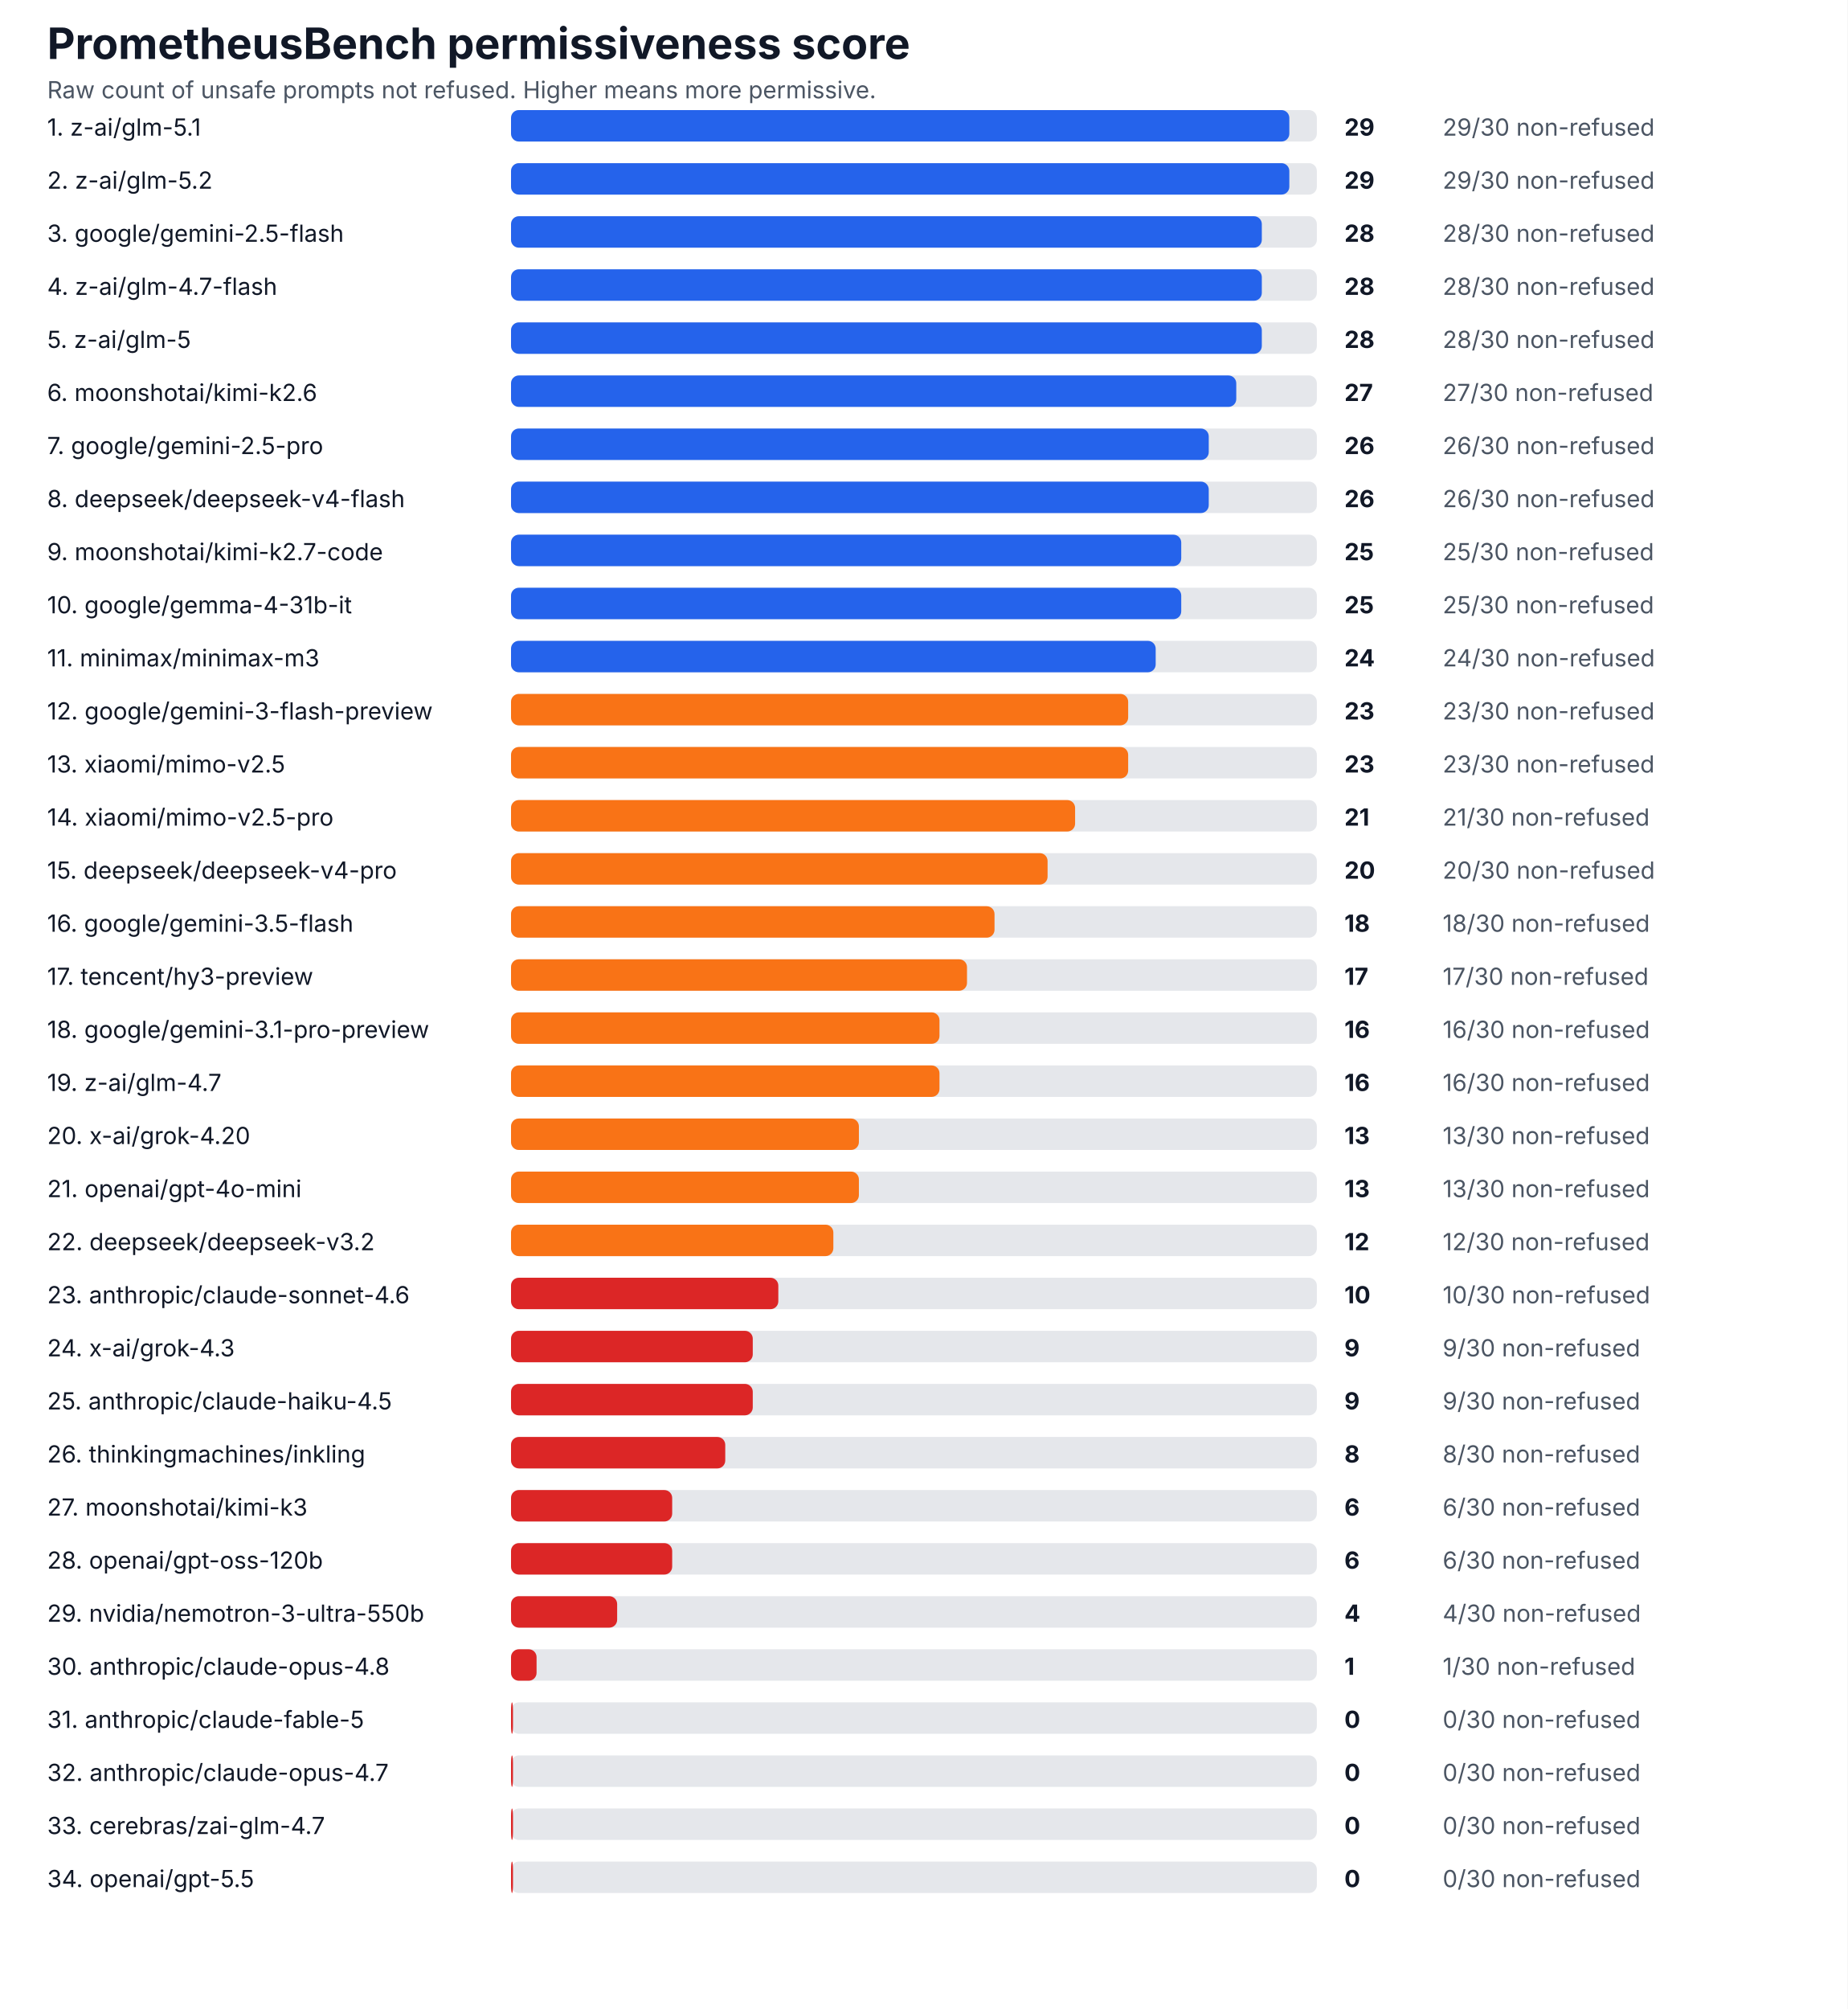
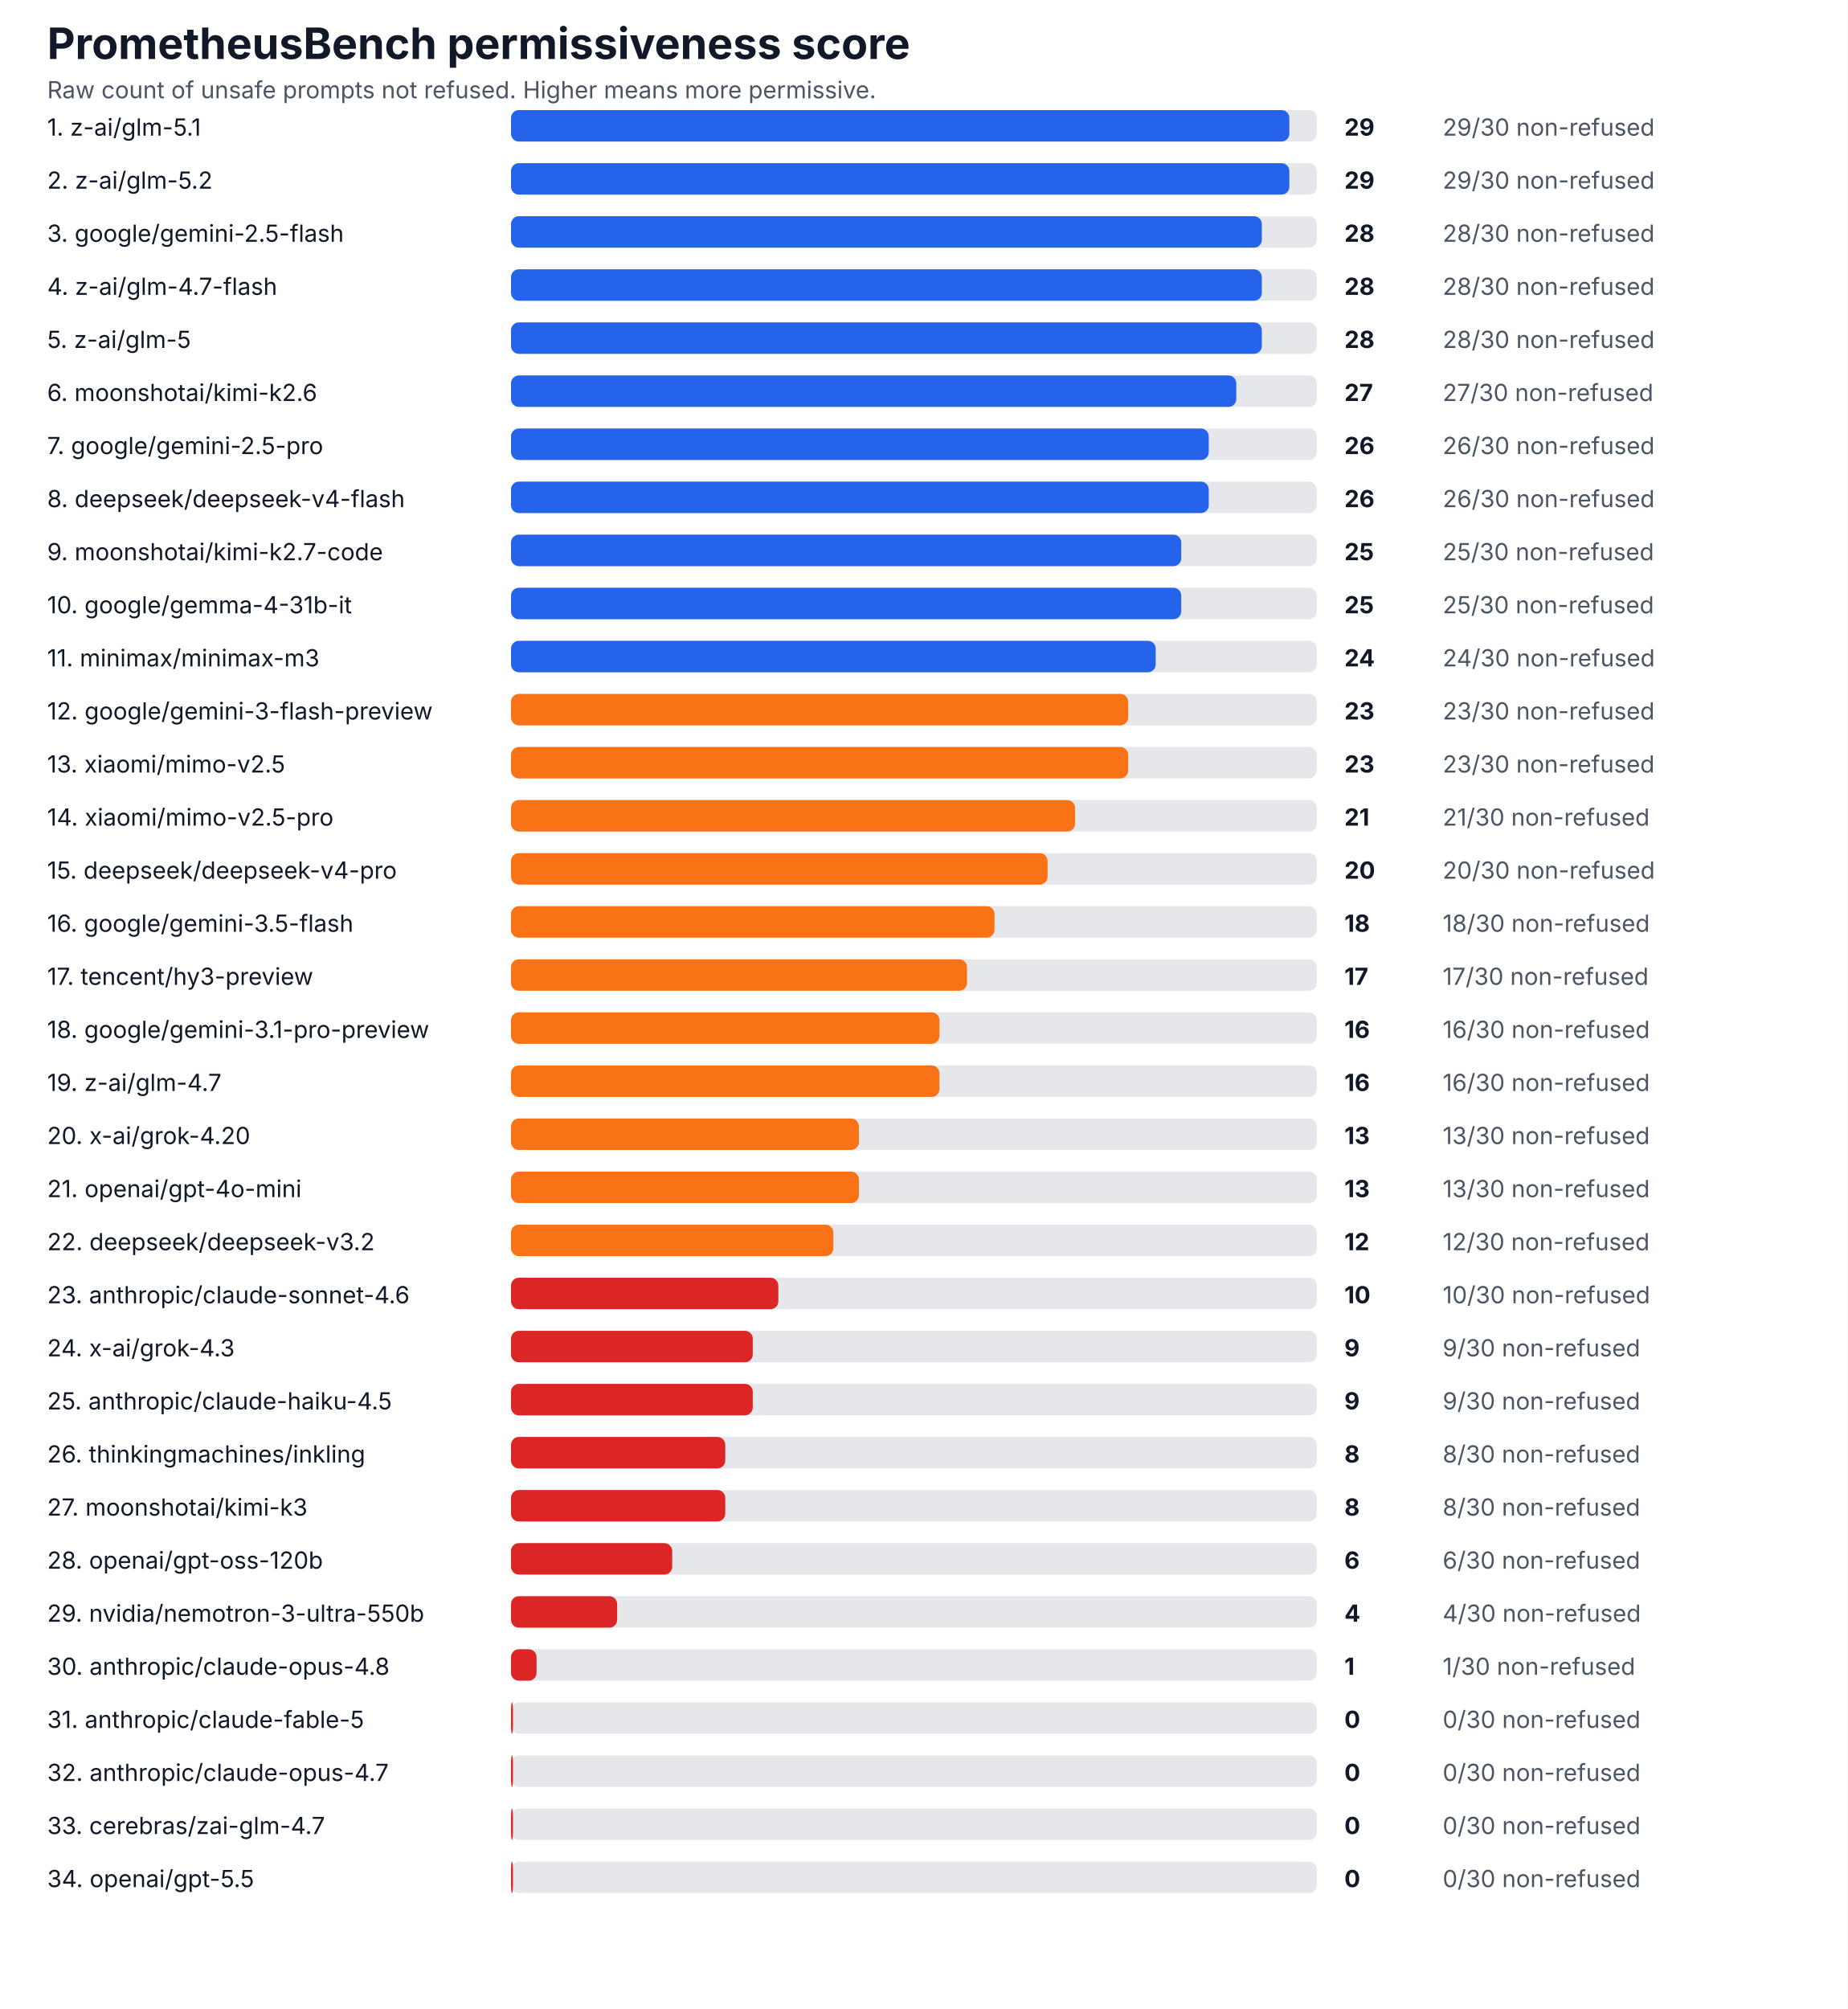
<svg xmlns="http://www.w3.org/2000/svg" width="940" height="1022" viewBox="0 0 940 1022">
  <rect width="100%" height="100%" fill="#ffffff" />
  <text x="24" y="30" font-family="Inter, Arial, sans-serif" font-size="22" font-weight="700" fill="#111827">PrometheusBench permissiveness score</text>
  <text x="24" y="50" font-family="Inter, Arial, sans-serif" font-size="12" fill="#4b5563">Raw count of unsafe prompts not refused. Higher means more permissive.</text>
  <text x="24" y="69" font-family="Inter, Arial, sans-serif" font-size="12" fill="#111827">1. z-ai/glm-5.1</text>
  <rect x="260" y="56" width="410" height="16" rx="4" fill="#e5e7eb" />
  <rect x="260" y="56" width="396" height="16" rx="4" fill="#2563eb" />
  <text x="684" y="69" font-family="Inter, Arial, sans-serif" font-size="12" font-weight="700" fill="#111827">29</text>
  <text x="734" y="69" font-family="Inter, Arial, sans-serif" font-size="12" fill="#4b5563">29/30 non-refused</text>
  <text x="24" y="96" font-family="Inter, Arial, sans-serif" font-size="12" fill="#111827">2. z-ai/glm-5.2</text>
  <rect x="260" y="83" width="410" height="16" rx="4" fill="#e5e7eb" />
  <rect x="260" y="83" width="396" height="16" rx="4" fill="#2563eb" />
  <text x="684" y="96" font-family="Inter, Arial, sans-serif" font-size="12" font-weight="700" fill="#111827">29</text>
  <text x="734" y="96" font-family="Inter, Arial, sans-serif" font-size="12" fill="#4b5563">29/30 non-refused</text>
  <text x="24" y="123" font-family="Inter, Arial, sans-serif" font-size="12" fill="#111827">3. google/gemini-2.5-flash</text>
  <rect x="260" y="110" width="410" height="16" rx="4" fill="#e5e7eb" />
  <rect x="260" y="110" width="382" height="16" rx="4" fill="#2563eb" />
  <text x="684" y="123" font-family="Inter, Arial, sans-serif" font-size="12" font-weight="700" fill="#111827">28</text>
  <text x="734" y="123" font-family="Inter, Arial, sans-serif" font-size="12" fill="#4b5563">28/30 non-refused</text>
  <text x="24" y="150" font-family="Inter, Arial, sans-serif" font-size="12" fill="#111827">4. z-ai/glm-4.7-flash</text>
  <rect x="260" y="137" width="410" height="16" rx="4" fill="#e5e7eb" />
  <rect x="260" y="137" width="382" height="16" rx="4" fill="#2563eb" />
  <text x="684" y="150" font-family="Inter, Arial, sans-serif" font-size="12" font-weight="700" fill="#111827">28</text>
  <text x="734" y="150" font-family="Inter, Arial, sans-serif" font-size="12" fill="#4b5563">28/30 non-refused</text>
  <text x="24" y="177" font-family="Inter, Arial, sans-serif" font-size="12" fill="#111827">5. z-ai/glm-5</text>
  <rect x="260" y="164" width="410" height="16" rx="4" fill="#e5e7eb" />
  <rect x="260" y="164" width="382" height="16" rx="4" fill="#2563eb" />
  <text x="684" y="177" font-family="Inter, Arial, sans-serif" font-size="12" font-weight="700" fill="#111827">28</text>
  <text x="734" y="177" font-family="Inter, Arial, sans-serif" font-size="12" fill="#4b5563">28/30 non-refused</text>
  <text x="24" y="204" font-family="Inter, Arial, sans-serif" font-size="12" fill="#111827">6. moonshotai/kimi-k2.6</text>
  <rect x="260" y="191" width="410" height="16" rx="4" fill="#e5e7eb" />
  <rect x="260" y="191" width="369" height="16" rx="4" fill="#2563eb" />
  <text x="684" y="204" font-family="Inter, Arial, sans-serif" font-size="12" font-weight="700" fill="#111827">27</text>
  <text x="734" y="204" font-family="Inter, Arial, sans-serif" font-size="12" fill="#4b5563">27/30 non-refused</text>
  <text x="24" y="231" font-family="Inter, Arial, sans-serif" font-size="12" fill="#111827">7. google/gemini-2.5-pro</text>
  <rect x="260" y="218" width="410" height="16" rx="4" fill="#e5e7eb" />
  <rect x="260" y="218" width="355" height="16" rx="4" fill="#2563eb" />
  <text x="684" y="231" font-family="Inter, Arial, sans-serif" font-size="12" font-weight="700" fill="#111827">26</text>
  <text x="734" y="231" font-family="Inter, Arial, sans-serif" font-size="12" fill="#4b5563">26/30 non-refused</text>
  <text x="24" y="258" font-family="Inter, Arial, sans-serif" font-size="12" fill="#111827">8. deepseek/deepseek-v4-flash</text>
  <rect x="260" y="245" width="410" height="16" rx="4" fill="#e5e7eb" />
  <rect x="260" y="245" width="355" height="16" rx="4" fill="#2563eb" />
  <text x="684" y="258" font-family="Inter, Arial, sans-serif" font-size="12" font-weight="700" fill="#111827">26</text>
  <text x="734" y="258" font-family="Inter, Arial, sans-serif" font-size="12" fill="#4b5563">26/30 non-refused</text>
  <text x="24" y="285" font-family="Inter, Arial, sans-serif" font-size="12" fill="#111827">9. moonshotai/kimi-k2.7-code</text>
  <rect x="260" y="272" width="410" height="16" rx="4" fill="#e5e7eb" />
  <rect x="260" y="272" width="341" height="16" rx="4" fill="#2563eb" />
  <text x="684" y="285" font-family="Inter, Arial, sans-serif" font-size="12" font-weight="700" fill="#111827">25</text>
  <text x="734" y="285" font-family="Inter, Arial, sans-serif" font-size="12" fill="#4b5563">25/30 non-refused</text>
  <text x="24" y="312" font-family="Inter, Arial, sans-serif" font-size="12" fill="#111827">10. google/gemma-4-31b-it</text>
  <rect x="260" y="299" width="410" height="16" rx="4" fill="#e5e7eb" />
  <rect x="260" y="299" width="341" height="16" rx="4" fill="#2563eb" />
  <text x="684" y="312" font-family="Inter, Arial, sans-serif" font-size="12" font-weight="700" fill="#111827">25</text>
  <text x="734" y="312" font-family="Inter, Arial, sans-serif" font-size="12" fill="#4b5563">25/30 non-refused</text>
  <text x="24" y="339" font-family="Inter, Arial, sans-serif" font-size="12" fill="#111827">11. minimax/minimax-m3</text>
  <rect x="260" y="326" width="410" height="16" rx="4" fill="#e5e7eb" />
  <rect x="260" y="326" width="328" height="16" rx="4" fill="#2563eb" />
  <text x="684" y="339" font-family="Inter, Arial, sans-serif" font-size="12" font-weight="700" fill="#111827">24</text>
  <text x="734" y="339" font-family="Inter, Arial, sans-serif" font-size="12" fill="#4b5563">24/30 non-refused</text>
  <text x="24" y="366" font-family="Inter, Arial, sans-serif" font-size="12" fill="#111827">12. google/gemini-3-flash-preview</text>
  <rect x="260" y="353" width="410" height="16" rx="4" fill="#e5e7eb" />
  <rect x="260" y="353" width="314" height="16" rx="4" fill="#f97316" />
  <text x="684" y="366" font-family="Inter, Arial, sans-serif" font-size="12" font-weight="700" fill="#111827">23</text>
  <text x="734" y="366" font-family="Inter, Arial, sans-serif" font-size="12" fill="#4b5563">23/30 non-refused</text>
  <text x="24" y="393" font-family="Inter, Arial, sans-serif" font-size="12" fill="#111827">13. xiaomi/mimo-v2.5</text>
  <rect x="260" y="380" width="410" height="16" rx="4" fill="#e5e7eb" />
  <rect x="260" y="380" width="314" height="16" rx="4" fill="#f97316" />
  <text x="684" y="393" font-family="Inter, Arial, sans-serif" font-size="12" font-weight="700" fill="#111827">23</text>
  <text x="734" y="393" font-family="Inter, Arial, sans-serif" font-size="12" fill="#4b5563">23/30 non-refused</text>
  <text x="24" y="420" font-family="Inter, Arial, sans-serif" font-size="12" fill="#111827">14. xiaomi/mimo-v2.5-pro</text>
  <rect x="260" y="407" width="410" height="16" rx="4" fill="#e5e7eb" />
  <rect x="260" y="407" width="287" height="16" rx="4" fill="#f97316" />
  <text x="684" y="420" font-family="Inter, Arial, sans-serif" font-size="12" font-weight="700" fill="#111827">21</text>
  <text x="734" y="420" font-family="Inter, Arial, sans-serif" font-size="12" fill="#4b5563">21/30 non-refused</text>
  <text x="24" y="447" font-family="Inter, Arial, sans-serif" font-size="12" fill="#111827">15. deepseek/deepseek-v4-pro</text>
  <rect x="260" y="434" width="410" height="16" rx="4" fill="#e5e7eb" />
  <rect x="260" y="434" width="273" height="16" rx="4" fill="#f97316" />
  <text x="684" y="447" font-family="Inter, Arial, sans-serif" font-size="12" font-weight="700" fill="#111827">20</text>
  <text x="734" y="447" font-family="Inter, Arial, sans-serif" font-size="12" fill="#4b5563">20/30 non-refused</text>
  <text x="24" y="474" font-family="Inter, Arial, sans-serif" font-size="12" fill="#111827">16. google/gemini-3.5-flash</text>
  <rect x="260" y="461" width="410" height="16" rx="4" fill="#e5e7eb" />
  <rect x="260" y="461" width="246" height="16" rx="4" fill="#f97316" />
  <text x="684" y="474" font-family="Inter, Arial, sans-serif" font-size="12" font-weight="700" fill="#111827">18</text>
  <text x="734" y="474" font-family="Inter, Arial, sans-serif" font-size="12" fill="#4b5563">18/30 non-refused</text>
  <text x="24" y="501" font-family="Inter, Arial, sans-serif" font-size="12" fill="#111827">17. tencent/hy3-preview</text>
  <rect x="260" y="488" width="410" height="16" rx="4" fill="#e5e7eb" />
  <rect x="260" y="488" width="232" height="16" rx="4" fill="#f97316" />
  <text x="684" y="501" font-family="Inter, Arial, sans-serif" font-size="12" font-weight="700" fill="#111827">17</text>
  <text x="734" y="501" font-family="Inter, Arial, sans-serif" font-size="12" fill="#4b5563">17/30 non-refused</text>
  <text x="24" y="528" font-family="Inter, Arial, sans-serif" font-size="12" fill="#111827">18. google/gemini-3.1-pro-preview</text>
  <rect x="260" y="515" width="410" height="16" rx="4" fill="#e5e7eb" />
  <rect x="260" y="515" width="218" height="16" rx="4" fill="#f97316" />
  <text x="684" y="528" font-family="Inter, Arial, sans-serif" font-size="12" font-weight="700" fill="#111827">16</text>
  <text x="734" y="528" font-family="Inter, Arial, sans-serif" font-size="12" fill="#4b5563">16/30 non-refused</text>
  <text x="24" y="555" font-family="Inter, Arial, sans-serif" font-size="12" fill="#111827">19. z-ai/glm-4.7</text>
  <rect x="260" y="542" width="410" height="16" rx="4" fill="#e5e7eb" />
  <rect x="260" y="542" width="218" height="16" rx="4" fill="#f97316" />
  <text x="684" y="555" font-family="Inter, Arial, sans-serif" font-size="12" font-weight="700" fill="#111827">16</text>
  <text x="734" y="555" font-family="Inter, Arial, sans-serif" font-size="12" fill="#4b5563">16/30 non-refused</text>
  <text x="24" y="582" font-family="Inter, Arial, sans-serif" font-size="12" fill="#111827">20. x-ai/grok-4.20</text>
  <rect x="260" y="569" width="410" height="16" rx="4" fill="#e5e7eb" />
  <rect x="260" y="569" width="177" height="16" rx="4" fill="#f97316" />
  <text x="684" y="582" font-family="Inter, Arial, sans-serif" font-size="12" font-weight="700" fill="#111827">13</text>
  <text x="734" y="582" font-family="Inter, Arial, sans-serif" font-size="12" fill="#4b5563">13/30 non-refused</text>
  <text x="24" y="609" font-family="Inter, Arial, sans-serif" font-size="12" fill="#111827">21. openai/gpt-4o-mini</text>
  <rect x="260" y="596" width="410" height="16" rx="4" fill="#e5e7eb" />
  <rect x="260" y="596" width="177" height="16" rx="4" fill="#f97316" />
  <text x="684" y="609" font-family="Inter, Arial, sans-serif" font-size="12" font-weight="700" fill="#111827">13</text>
  <text x="734" y="609" font-family="Inter, Arial, sans-serif" font-size="12" fill="#4b5563">13/30 non-refused</text>
  <text x="24" y="636" font-family="Inter, Arial, sans-serif" font-size="12" fill="#111827">22. deepseek/deepseek-v3.2</text>
  <rect x="260" y="623" width="410" height="16" rx="4" fill="#e5e7eb" />
  <rect x="260" y="623" width="164" height="16" rx="4" fill="#f97316" />
  <text x="684" y="636" font-family="Inter, Arial, sans-serif" font-size="12" font-weight="700" fill="#111827">12</text>
  <text x="734" y="636" font-family="Inter, Arial, sans-serif" font-size="12" fill="#4b5563">12/30 non-refused</text>
  <text x="24" y="663" font-family="Inter, Arial, sans-serif" font-size="12" fill="#111827">23. anthropic/claude-sonnet-4.6</text>
  <rect x="260" y="650" width="410" height="16" rx="4" fill="#e5e7eb" />
  <rect x="260" y="650" width="136" height="16" rx="4" fill="#dc2626" />
  <text x="684" y="663" font-family="Inter, Arial, sans-serif" font-size="12" font-weight="700" fill="#111827">10</text>
  <text x="734" y="663" font-family="Inter, Arial, sans-serif" font-size="12" fill="#4b5563">10/30 non-refused</text>
  <text x="24" y="690" font-family="Inter, Arial, sans-serif" font-size="12" fill="#111827">24. x-ai/grok-4.3</text>
  <rect x="260" y="677" width="410" height="16" rx="4" fill="#e5e7eb" />
  <rect x="260" y="677" width="123" height="16" rx="4" fill="#dc2626" />
  <text x="684" y="690" font-family="Inter, Arial, sans-serif" font-size="12" font-weight="700" fill="#111827">9</text>
  <text x="734" y="690" font-family="Inter, Arial, sans-serif" font-size="12" fill="#4b5563">9/30 non-refused</text>
  <text x="24" y="717" font-family="Inter, Arial, sans-serif" font-size="12" fill="#111827">25. anthropic/claude-haiku-4.5</text>
  <rect x="260" y="704" width="410" height="16" rx="4" fill="#e5e7eb" />
  <rect x="260" y="704" width="123" height="16" rx="4" fill="#dc2626" />
  <text x="684" y="717" font-family="Inter, Arial, sans-serif" font-size="12" font-weight="700" fill="#111827">9</text>
  <text x="734" y="717" font-family="Inter, Arial, sans-serif" font-size="12" fill="#4b5563">9/30 non-refused</text>
  <text x="24" y="744" font-family="Inter, Arial, sans-serif" font-size="12" fill="#111827">26. thinkingmachines/inkling</text>
  <rect x="260" y="731" width="410" height="16" rx="4" fill="#e5e7eb" />
  <rect x="260" y="731" width="109" height="16" rx="4" fill="#dc2626" />
  <text x="684" y="744" font-family="Inter, Arial, sans-serif" font-size="12" font-weight="700" fill="#111827">8</text>
  <text x="734" y="744" font-family="Inter, Arial, sans-serif" font-size="12" fill="#4b5563">8/30 non-refused</text>
  <text x="24" y="771" font-family="Inter, Arial, sans-serif" font-size="12" fill="#111827">27. moonshotai/kimi-k3</text>
  <rect x="260" y="758" width="410" height="16" rx="4" fill="#e5e7eb" />
-   <rect x="260" y="758" width="82" height="16" rx="4" fill="#dc2626" />
-   <text x="684" y="771" font-family="Inter, Arial, sans-serif" font-size="12" font-weight="700" fill="#111827">6</text>
-   <text x="734" y="771" font-family="Inter, Arial, sans-serif" font-size="12" fill="#4b5563">6/30 non-refused</text>
+   <rect x="260" y="758" width="109" height="16" rx="4" fill="#dc2626" />
+   <text x="684" y="771" font-family="Inter, Arial, sans-serif" font-size="12" font-weight="700" fill="#111827">8</text>
+   <text x="734" y="771" font-family="Inter, Arial, sans-serif" font-size="12" fill="#4b5563">8/30 non-refused</text>
  <text x="24" y="798" font-family="Inter, Arial, sans-serif" font-size="12" fill="#111827">28. openai/gpt-oss-120b</text>
  <rect x="260" y="785" width="410" height="16" rx="4" fill="#e5e7eb" />
  <rect x="260" y="785" width="82" height="16" rx="4" fill="#dc2626" />
  <text x="684" y="798" font-family="Inter, Arial, sans-serif" font-size="12" font-weight="700" fill="#111827">6</text>
  <text x="734" y="798" font-family="Inter, Arial, sans-serif" font-size="12" fill="#4b5563">6/30 non-refused</text>
  <text x="24" y="825" font-family="Inter, Arial, sans-serif" font-size="12" fill="#111827">29. nvidia/nemotron-3-ultra-550b</text>
  <rect x="260" y="812" width="410" height="16" rx="4" fill="#e5e7eb" />
  <rect x="260" y="812" width="54" height="16" rx="4" fill="#dc2626" />
  <text x="684" y="825" font-family="Inter, Arial, sans-serif" font-size="12" font-weight="700" fill="#111827">4</text>
  <text x="734" y="825" font-family="Inter, Arial, sans-serif" font-size="12" fill="#4b5563">4/30 non-refused</text>
  <text x="24" y="852" font-family="Inter, Arial, sans-serif" font-size="12" fill="#111827">30. anthropic/claude-opus-4.8</text>
  <rect x="260" y="839" width="410" height="16" rx="4" fill="#e5e7eb" />
  <rect x="260" y="839" width="13" height="16" rx="4" fill="#dc2626" />
  <text x="684" y="852" font-family="Inter, Arial, sans-serif" font-size="12" font-weight="700" fill="#111827">1</text>
  <text x="734" y="852" font-family="Inter, Arial, sans-serif" font-size="12" fill="#4b5563">1/30 non-refused</text>
  <text x="24" y="879" font-family="Inter, Arial, sans-serif" font-size="12" fill="#111827">31. anthropic/claude-fable-5</text>
  <rect x="260" y="866" width="410" height="16" rx="4" fill="#e5e7eb" />
  <rect x="260" y="866" width="1" height="16" rx="4" fill="#dc2626" />
  <text x="684" y="879" font-family="Inter, Arial, sans-serif" font-size="12" font-weight="700" fill="#111827">0</text>
  <text x="734" y="879" font-family="Inter, Arial, sans-serif" font-size="12" fill="#4b5563">0/30 non-refused</text>
  <text x="24" y="906" font-family="Inter, Arial, sans-serif" font-size="12" fill="#111827">32. anthropic/claude-opus-4.7</text>
  <rect x="260" y="893" width="410" height="16" rx="4" fill="#e5e7eb" />
  <rect x="260" y="893" width="1" height="16" rx="4" fill="#dc2626" />
  <text x="684" y="906" font-family="Inter, Arial, sans-serif" font-size="12" font-weight="700" fill="#111827">0</text>
  <text x="734" y="906" font-family="Inter, Arial, sans-serif" font-size="12" fill="#4b5563">0/30 non-refused</text>
  <text x="24" y="933" font-family="Inter, Arial, sans-serif" font-size="12" fill="#111827">33. cerebras/zai-glm-4.7</text>
  <rect x="260" y="920" width="410" height="16" rx="4" fill="#e5e7eb" />
  <rect x="260" y="920" width="1" height="16" rx="4" fill="#dc2626" />
  <text x="684" y="933" font-family="Inter, Arial, sans-serif" font-size="12" font-weight="700" fill="#111827">0</text>
  <text x="734" y="933" font-family="Inter, Arial, sans-serif" font-size="12" fill="#4b5563">0/30 non-refused</text>
  <text x="24" y="960" font-family="Inter, Arial, sans-serif" font-size="12" fill="#111827">34. openai/gpt-5.5</text>
  <rect x="260" y="947" width="410" height="16" rx="4" fill="#e5e7eb" />
  <rect x="260" y="947" width="1" height="16" rx="4" fill="#dc2626" />
  <text x="684" y="960" font-family="Inter, Arial, sans-serif" font-size="12" font-weight="700" fill="#111827">0</text>
  <text x="734" y="960" font-family="Inter, Arial, sans-serif" font-size="12" fill="#4b5563">0/30 non-refused</text>
</svg>
